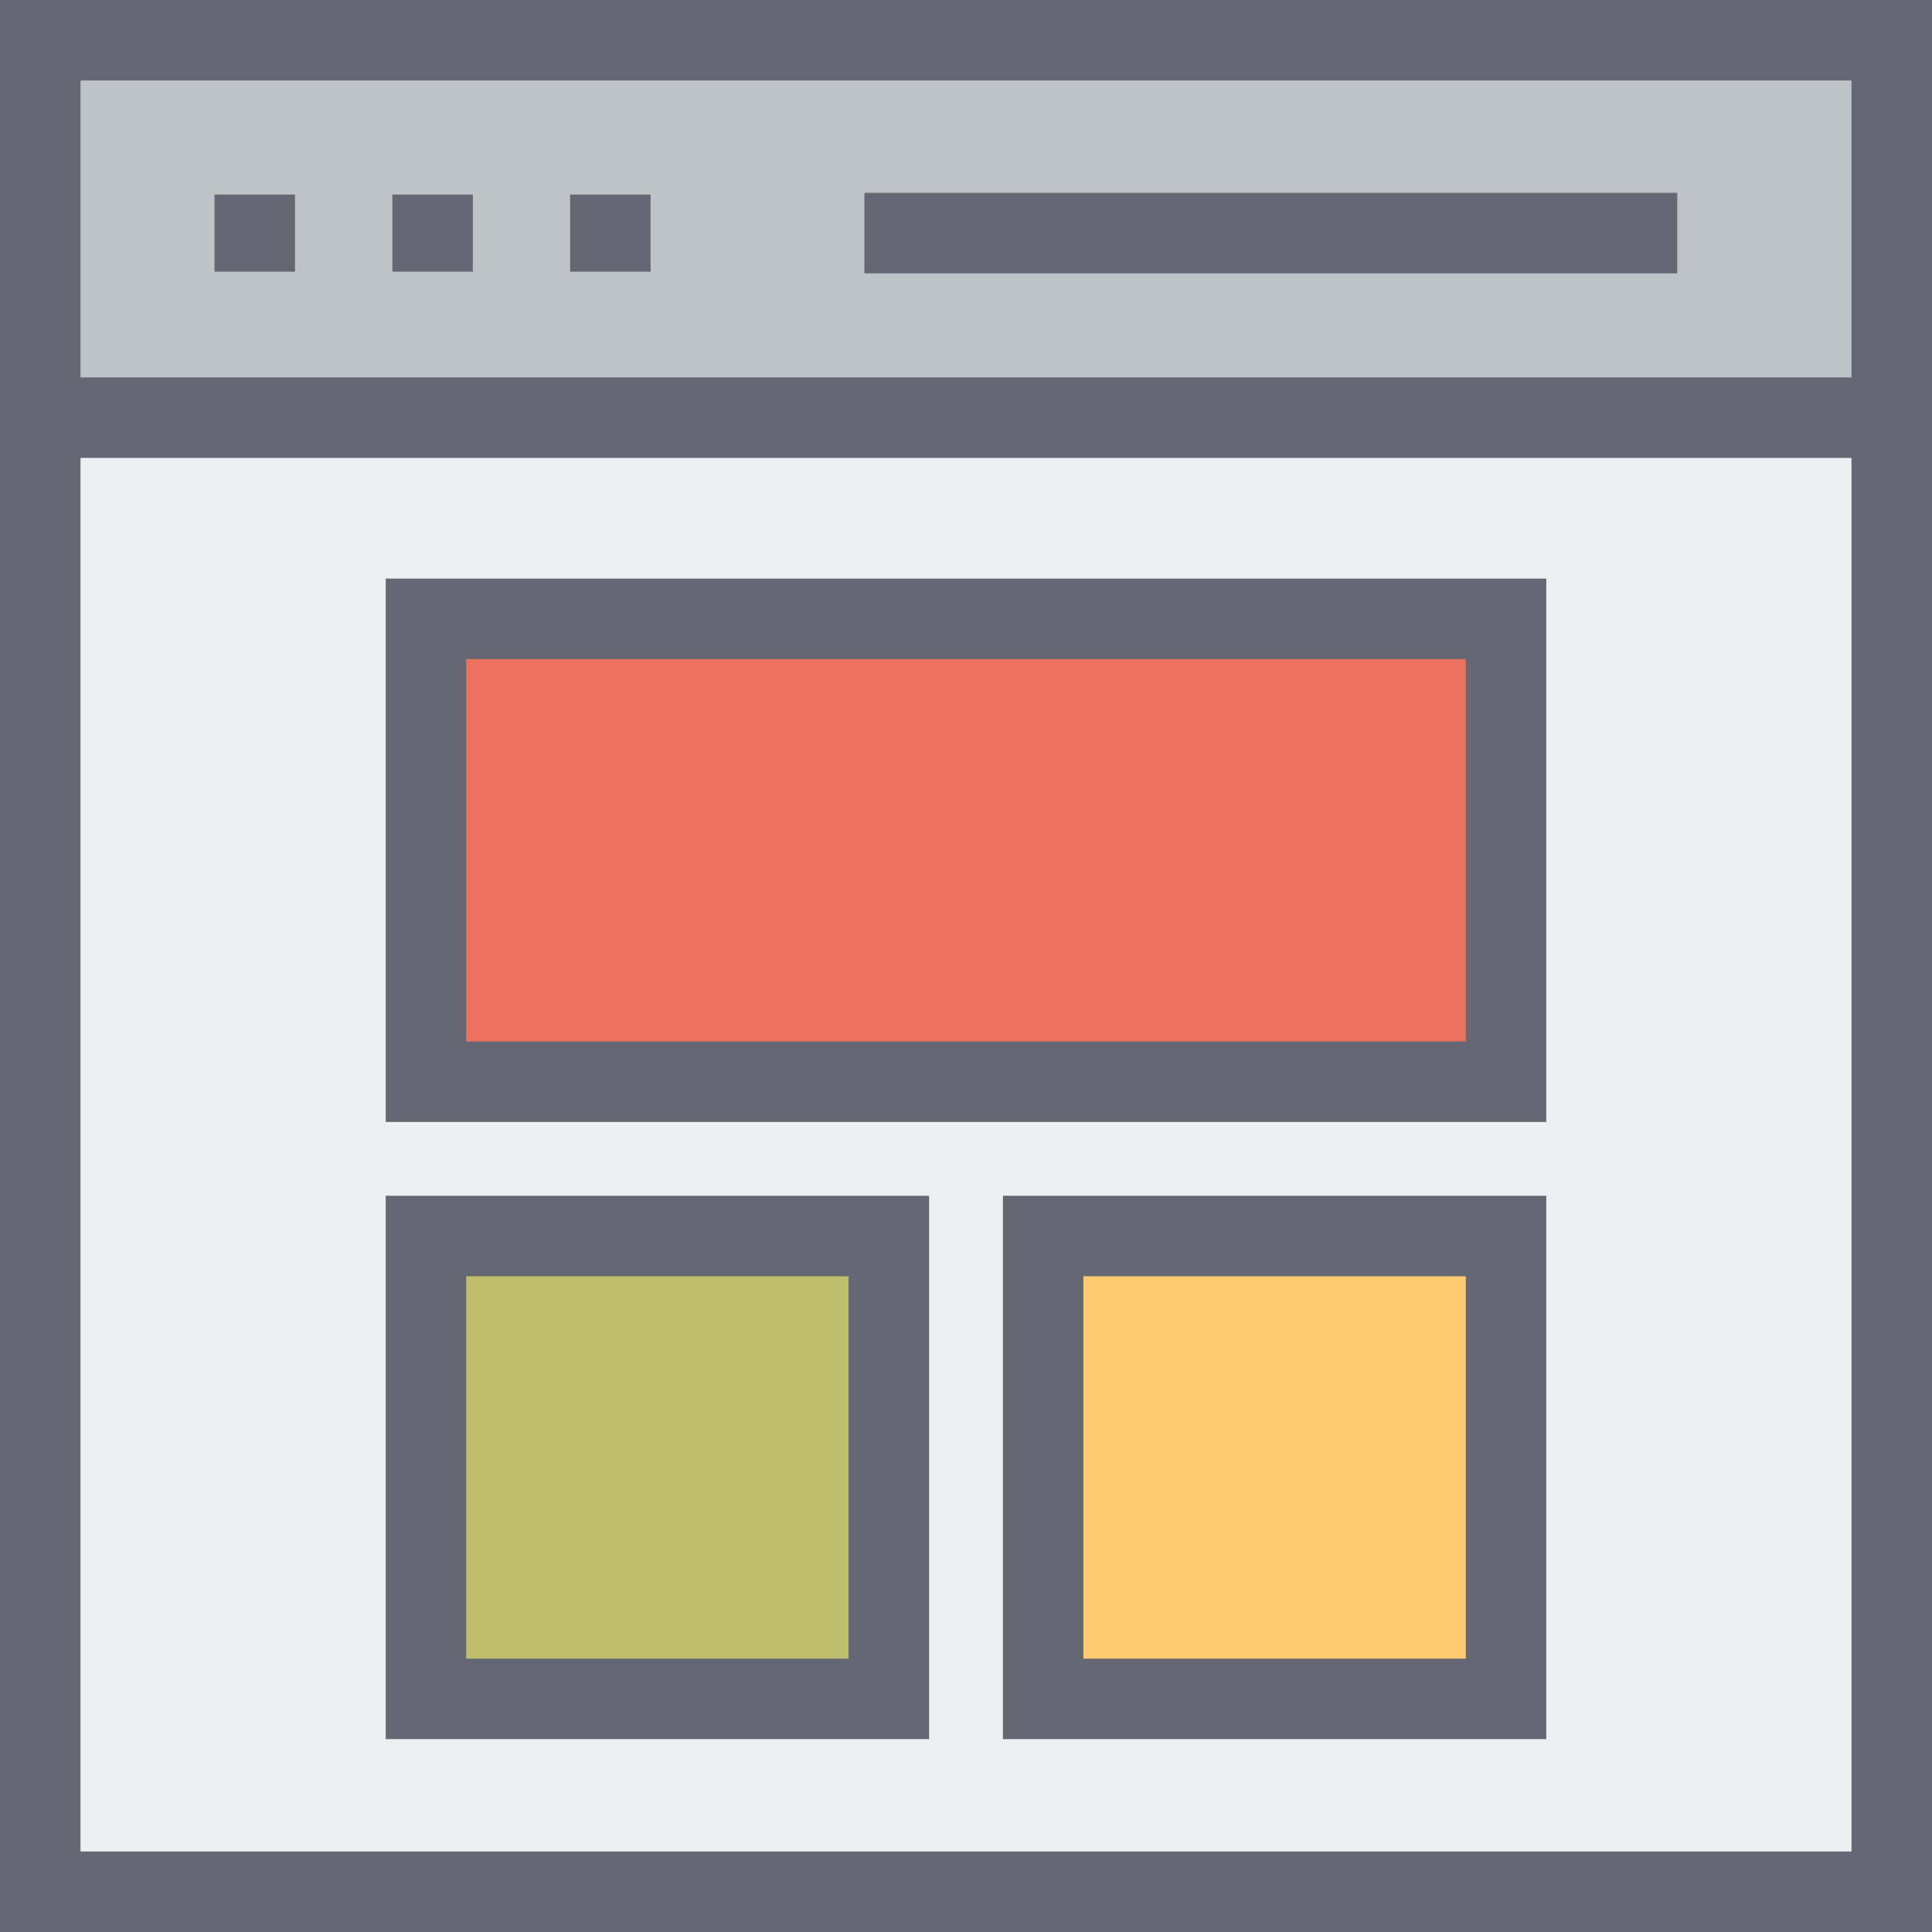
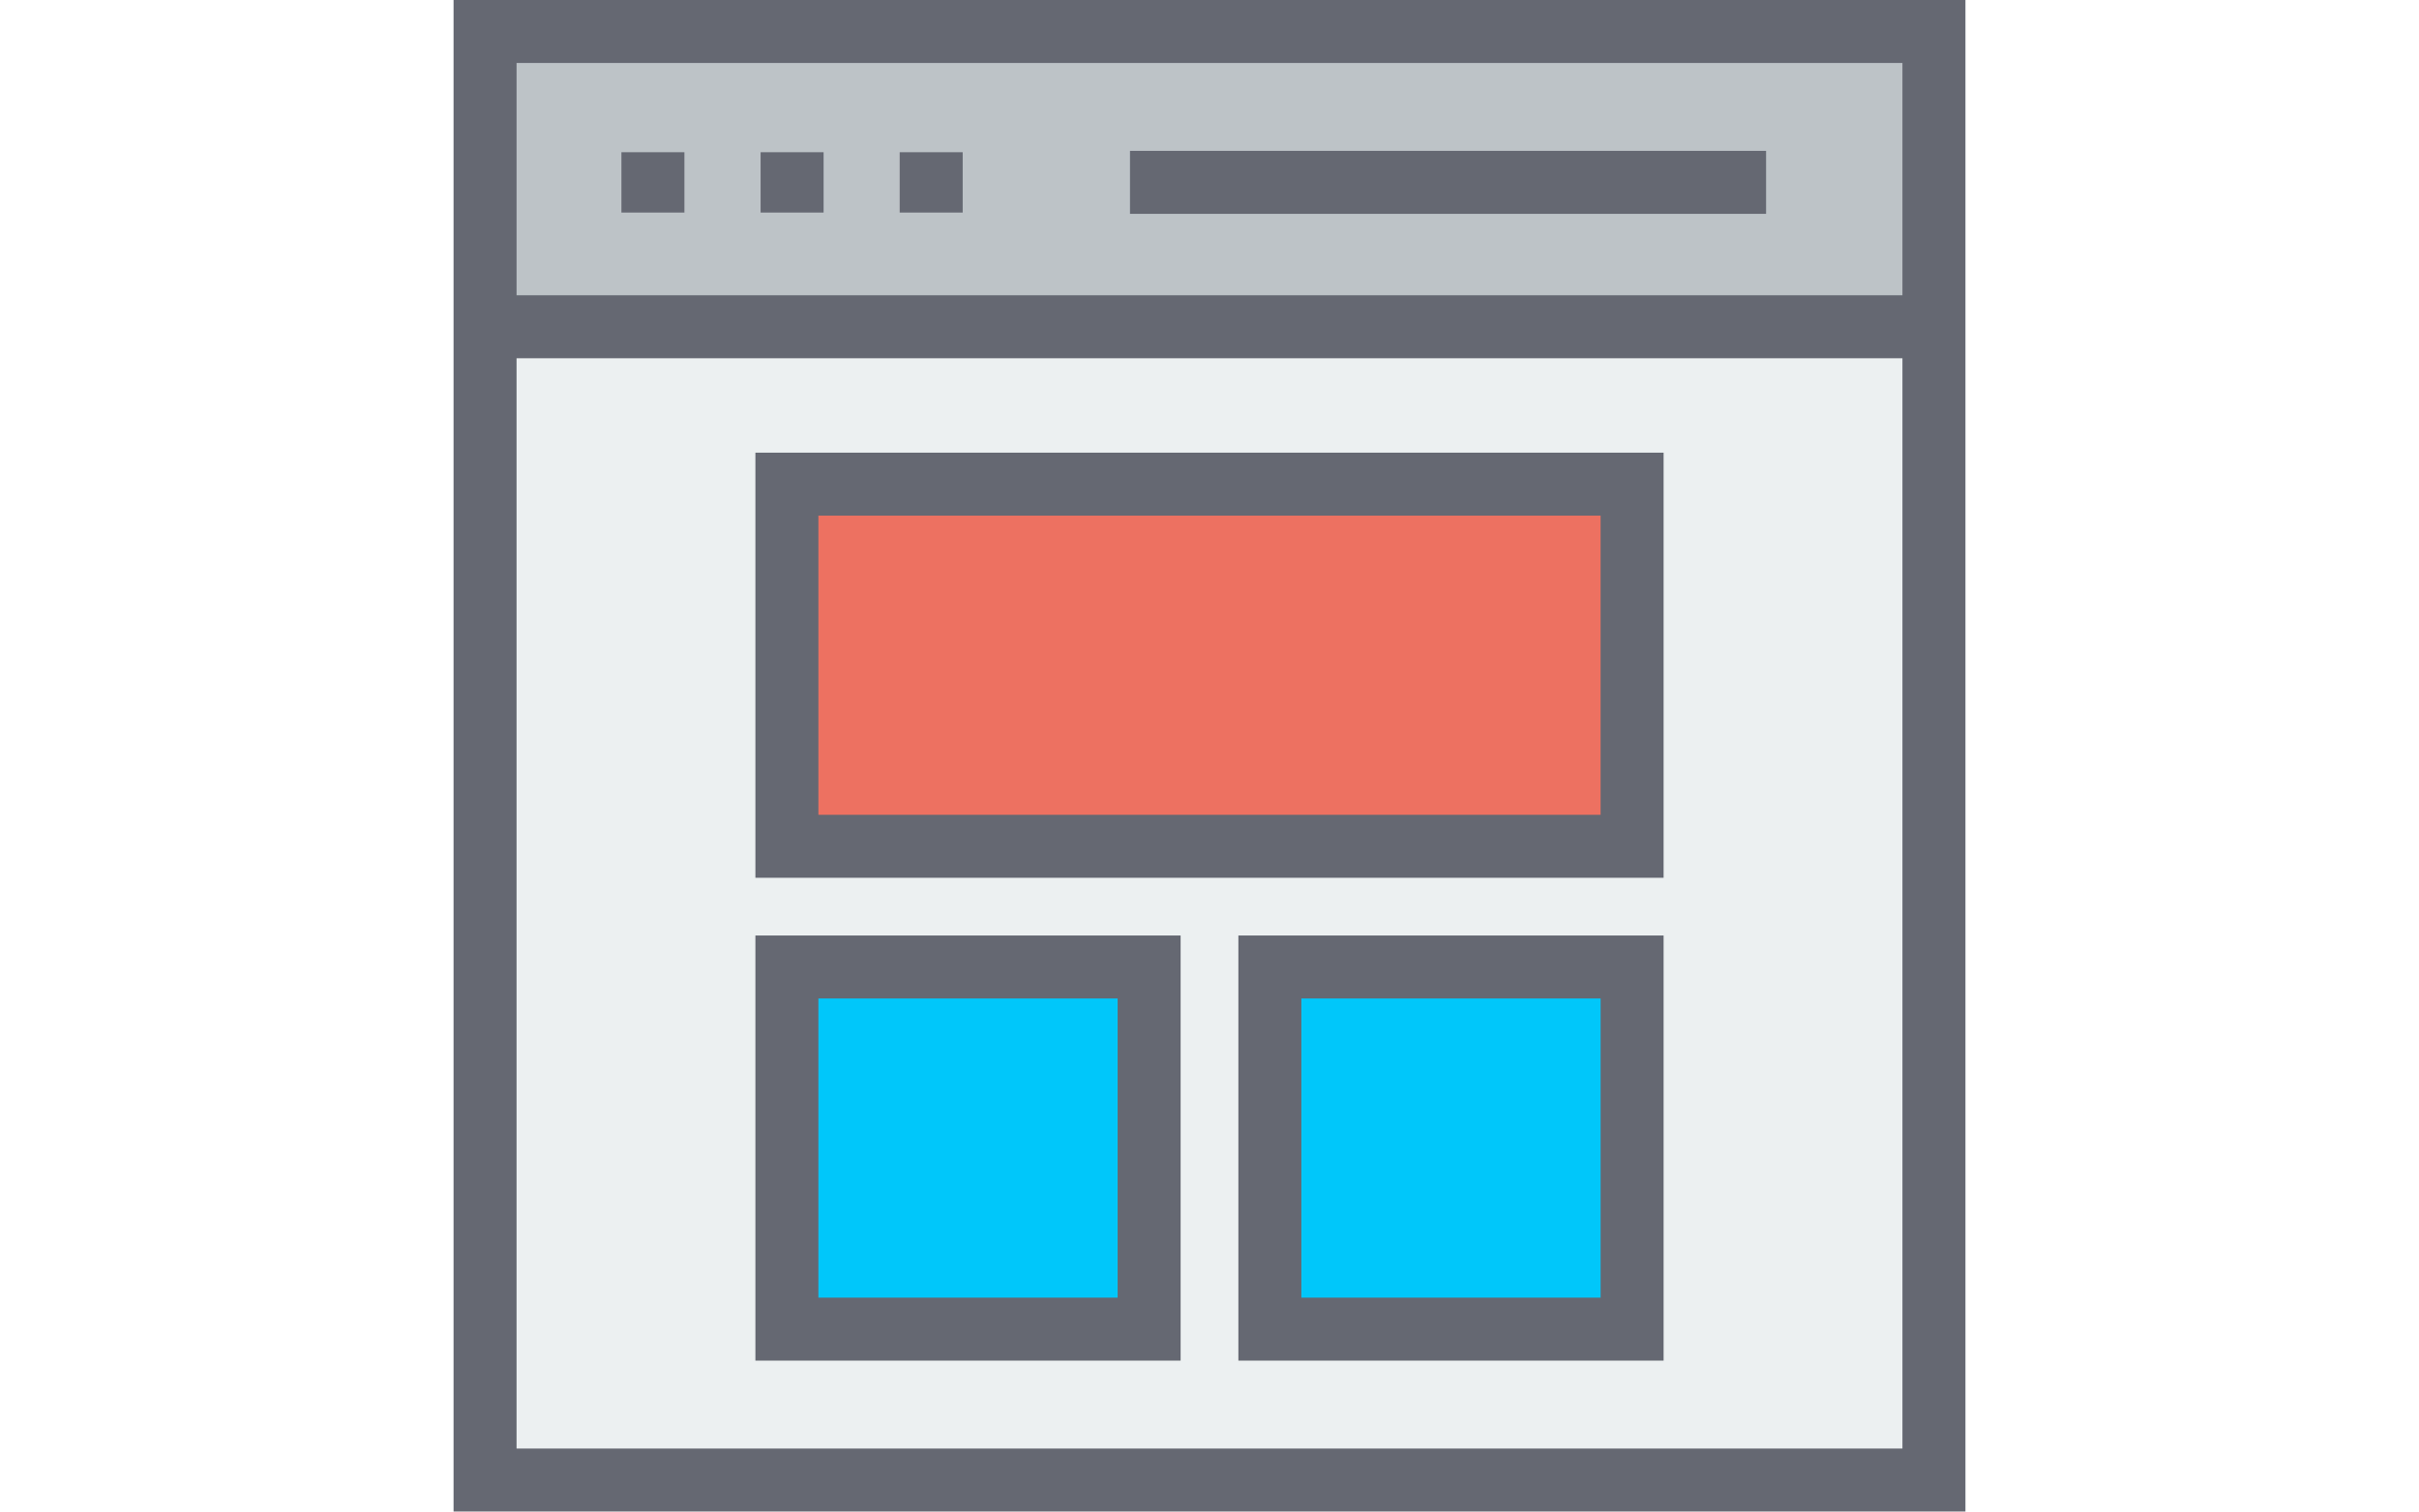
- <svg xmlns="http://www.w3.org/2000/svg" version="1.1" id="wireframes" x="0px" y="0px" viewBox="0 0 1010 1010" enable-background="new 0 0 1010 1010" xml:space="preserve">
-   <g id="wireframes-wireframes">
+ <svg xmlns="http://www.w3.org/2000/svg" version="1.1" id="wireframes" x="0px" y="0px" width="1280px" height="800px" viewBox="0 0 1280 800" enable-background="new 0 0 1280 800" xml:space="preserve">
+   <g>
+     <g>
+       <line fill="none" x1="1023.334" y1="172.949" x2="1023.334" y2="225.879" />
+     </g>
+     <g>
+       <rect x="256.667" y="16.667" fill="#BDC3C7" width="766.667" height="156.283" />
+     </g>
+     <g>
+       <rect x="256.667" y="172.949" fill="#ECF0F1" width="766.667" height="610.385" />
+     </g>
    <g>
      <g>
-         <line fill="#ECF0F1" x1="988.959" y1="218.349" x2="988.959" y2="285.172" />
+         <path fill="#656872" d="M1040,800H240V0h800V800L1040,800z M273.333,766.666h733.333V33.333H273.333V766.666L273.333,766.666z" />
      </g>
      <g>
-         <rect x="21.041" y="21.041" fill="#BDC3C7" width="967.918" height="197.307" />
+         <path fill="none" d="M1013.975,358.171" />
      </g>
      <g>
-         <rect x="21.041" y="218.349" fill="#ECF0F1" width="967.918" height="770.61" />
+         <path fill="none" d="M1013.975,180.094" />
      </g>
      <g>
-         <g>
-           <path fill="#656872" d="M1010,1010H0V0h1010V1010L1010,1010z M42.084,967.916H967.916V42.084H42.084V967.916L42.084,967.916      z" />
-         </g>
-         <g>
-           <path fill="none" d="M977.143,452.19" />
-         </g>
-         <g>
-           <path fill="none" d="M977.143,227.369" />
-         </g>
-         <g>
-           <polygon fill="#656872" points="984.027,239.39 34.336,239.39 34.336,197.307 984.027,197.307 984.027,239.39           " />
-         </g>
-       </g>
-       <g>
-         <g>
-           <line fill="#ECF0F1" x1="133.175" y1="101.715" x2="133.175" y2="142.031" />
-           <polygon fill="#656872" points="154.216,142.031 112.133,142.031 112.133,101.715 154.216,101.715 154.216,142.031           " />
-         </g>
-         <g>
-           <line fill="#ECF0F1" x1="226.157" y1="101.715" x2="226.157" y2="142.031" />
-           <polygon fill="#656872" points="247.199,142.031 205.115,142.031 205.115,101.715 247.199,101.715 247.199,142.031           " />
-         </g>
-         <g>
-           <line fill="#ECF0F1" x1="319.077" y1="101.715" x2="319.077" y2="142.031" />
-           <polygon fill="#656872" points="340.119,142.031 298.036,142.031 298.036,101.715 340.119,101.715 340.119,142.031           " />
-         </g>
-       </g>
-       <g>
-         <polygon fill="#656872" points="876.825,142.894 451.882,142.894 451.882,100.811 876.825,100.811 876.825,142.894         " />
+         <polygon fill="#656872" points="1019.428,189.616 267.197,189.616 267.197,156.282 1019.428,156.282    " />
      </g>
    </g>
    <g>
      <g>
-         <rect x="222.684" y="646.148" fill="#BDBF6D" width="241.979" height="241.98" />
-         <path fill="#656872" d="M485.705,909.168H201.643V625.106h284.062V909.168L485.705,909.168z M243.726,867.085h199.896     V667.189h-199.896V867.085L243.726,867.085z" />
+         <line fill="none" x1="345.485" y1="80.566" x2="345.485" y2="112.5" />
+         <polygon fill="#656872" points="362.151,112.5 328.818,112.5 328.818,80.566 362.151,80.566    " />
      </g>
      <g>
-         <rect x="222.684" y="323.516" fill="#ED7161" width="564.632" height="241.978" />
-         <path fill="#656872" d="M808.357,586.537H201.643v-284.063h606.715V586.537L808.357,586.537z M243.726,544.453h522.549     v-199.896H243.726V544.453L243.726,544.453z" />
+         <line fill="none" x1="419.134" y1="80.566" x2="419.134" y2="112.5" />
+         <polygon fill="#656872" points="435.801,112.5 402.468,112.5 402.468,80.566 435.801,80.566    " />
      </g>
      <g>
-         <rect x="545.337" y="646.148" fill="#FFCA70" width="241.98" height="241.98" />
-         <path fill="#656872" d="M808.357,909.168H524.295V625.106h284.062V909.168L808.357,909.168z M566.379,867.085h199.895     V667.189H566.379V867.085L566.379,867.085z" />
+         <line fill="none" x1="492.734" y1="80.566" x2="492.734" y2="112.5" />
+         <polygon fill="#656872" points="509.401,112.5 476.067,112.5 476.067,80.566 509.401,80.566    " />
      </g>
    </g>
+     <g>
+       <polygon fill="#656872" points="934.515,113.184 597.927,113.184 597.927,79.85 934.515,79.85   " />
+     </g>
  </g>
+   <rect x="416.384" y="511.8" fill="#00C7FA" width="191.666" height="191.667" />
+   <path fill="#656872" d="M624.717,720.133h-225v-225h225V720.133L624.717,720.133z M433.05,686.8h158.334V528.467H433.05V686.8  L433.05,686.8z" />
+   <g>
+     <rect x="416.384" y="256.25" fill="#ED7161" width="447.233" height="191.666" />
+     <path fill="#656872" d="M880.283,464.584H399.717v-225h480.566V464.584L880.283,464.584z M433.05,431.25h413.9V272.917h-413.9   V431.25L433.05,431.25z" />
+   </g>
+   <rect x="671.95" y="511.8" fill="#00C7FA" width="191.667" height="191.667" />
+   <path fill="#656872" d="M880.283,720.133h-225v-225h225V720.133L880.283,720.133z M688.617,686.8H846.95V528.467H688.617V686.8  L688.617,686.8z" />
</svg>
